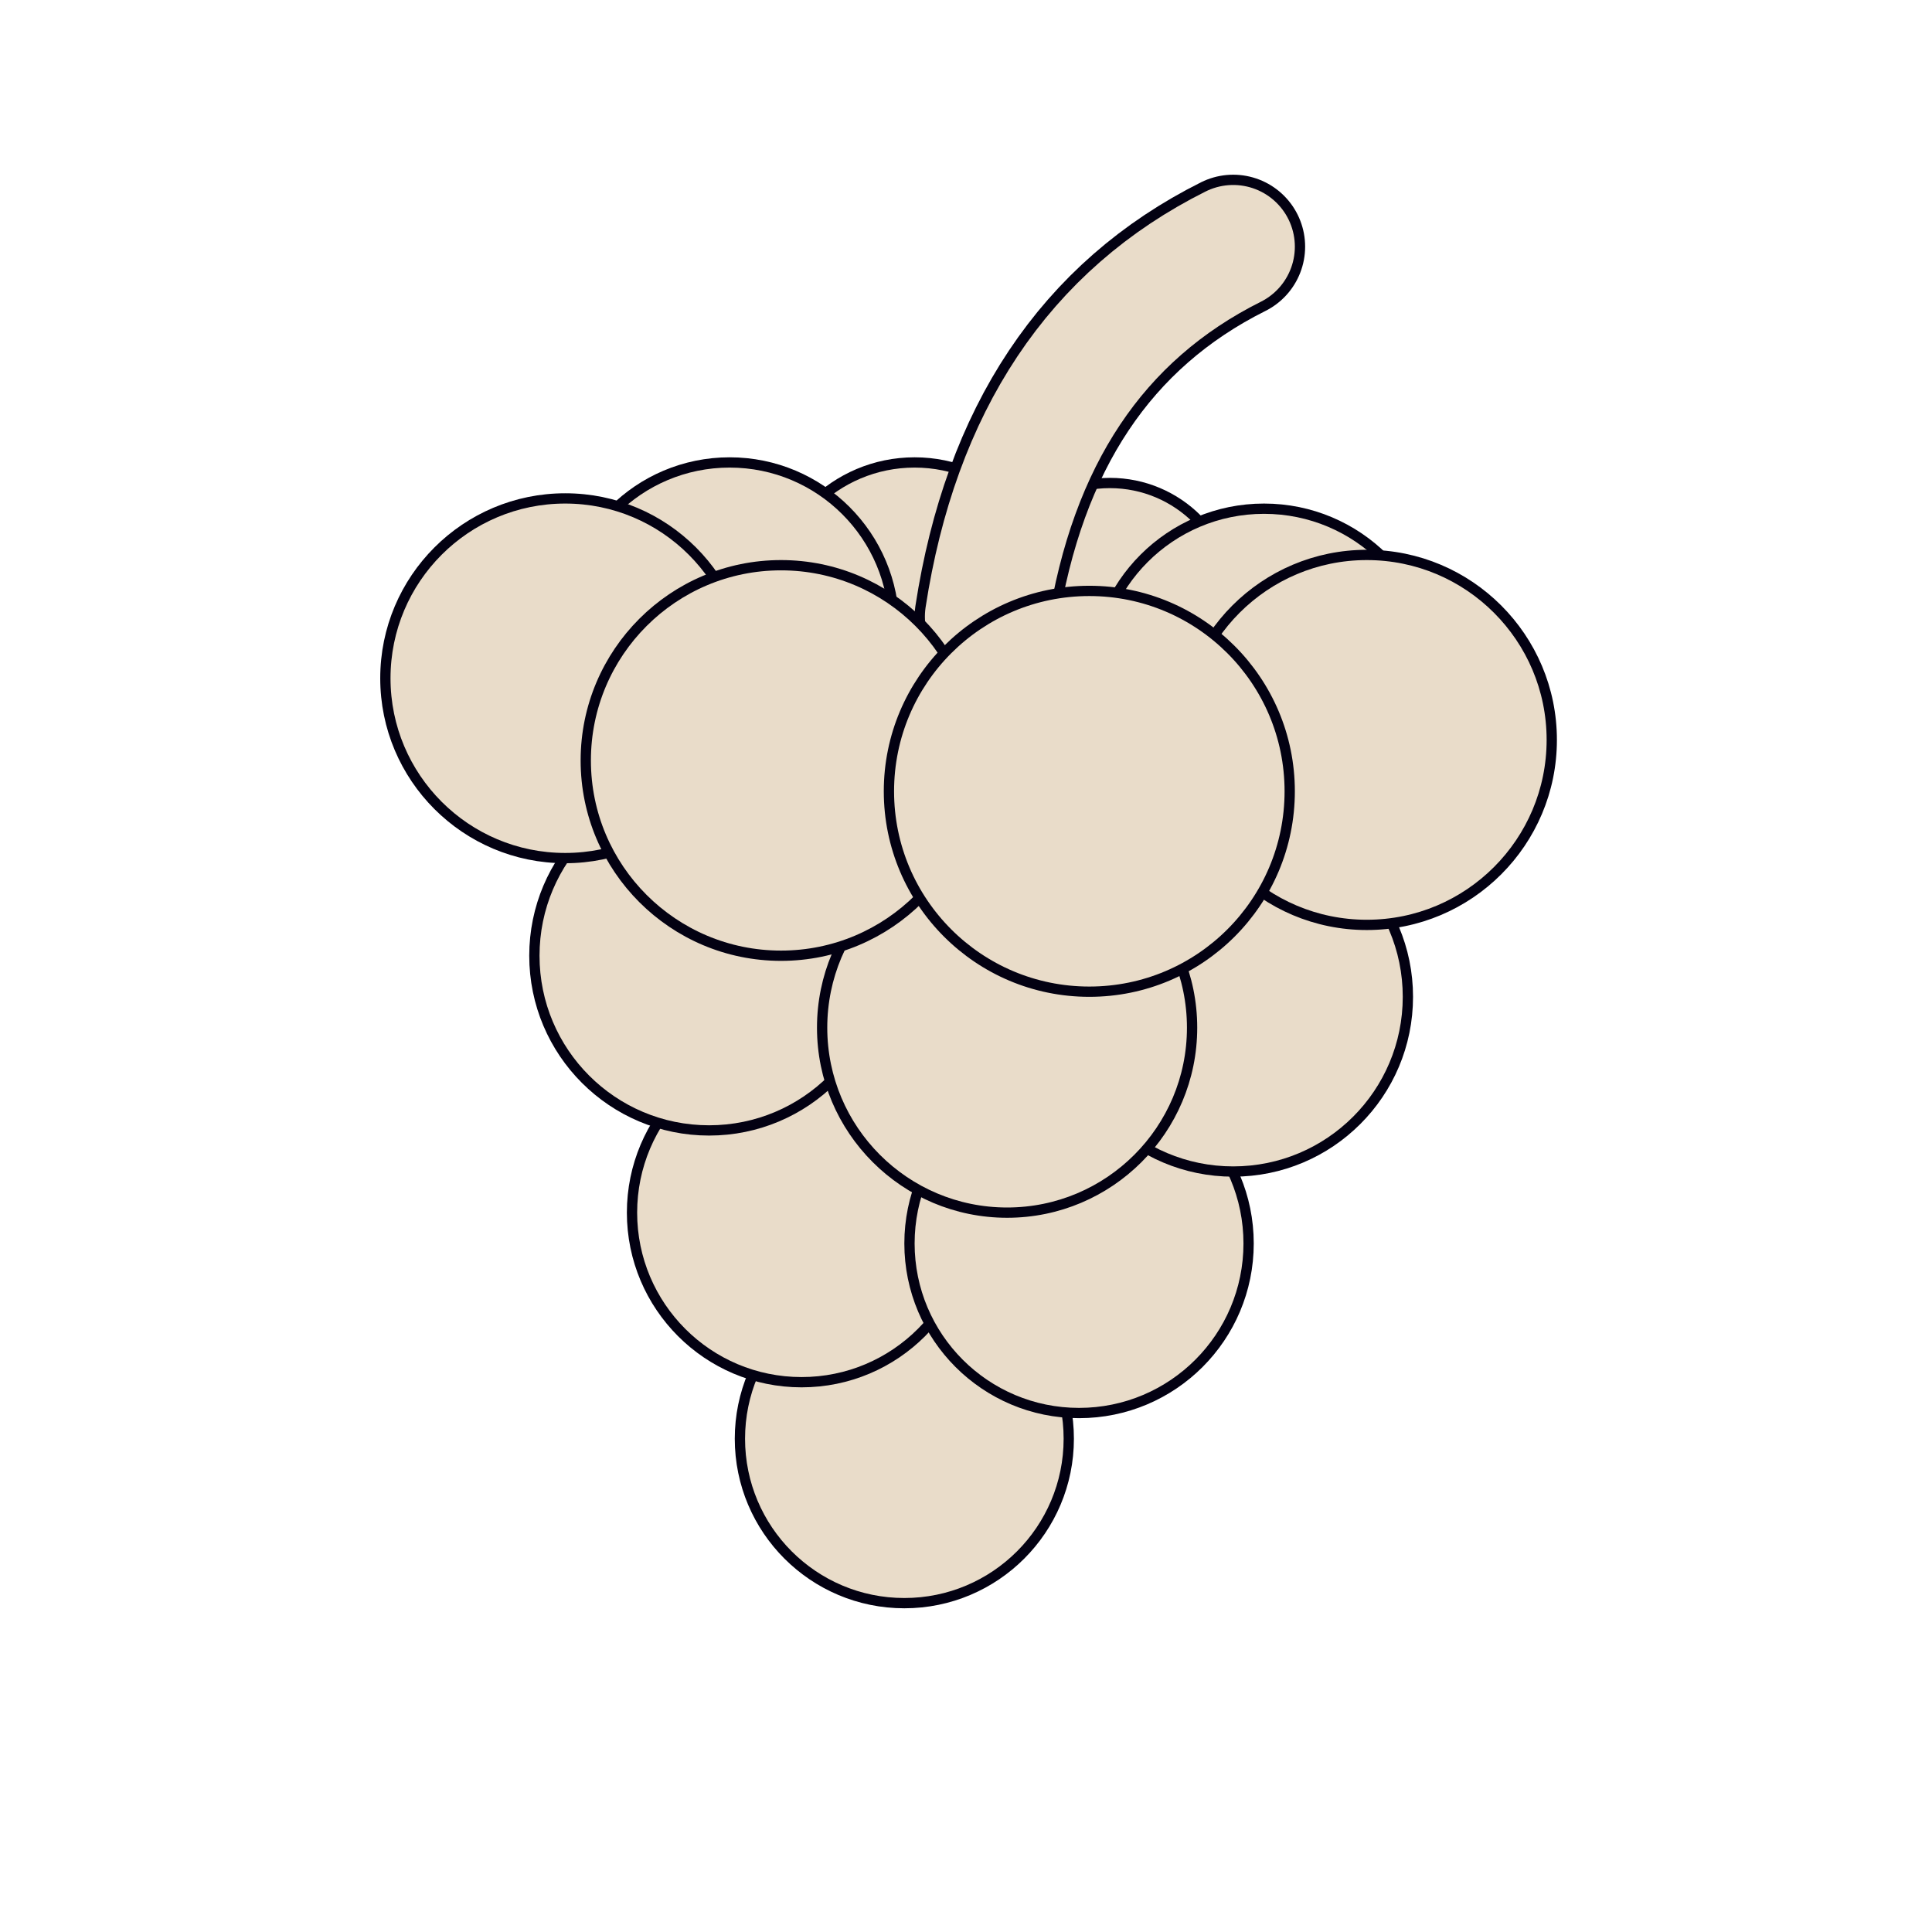
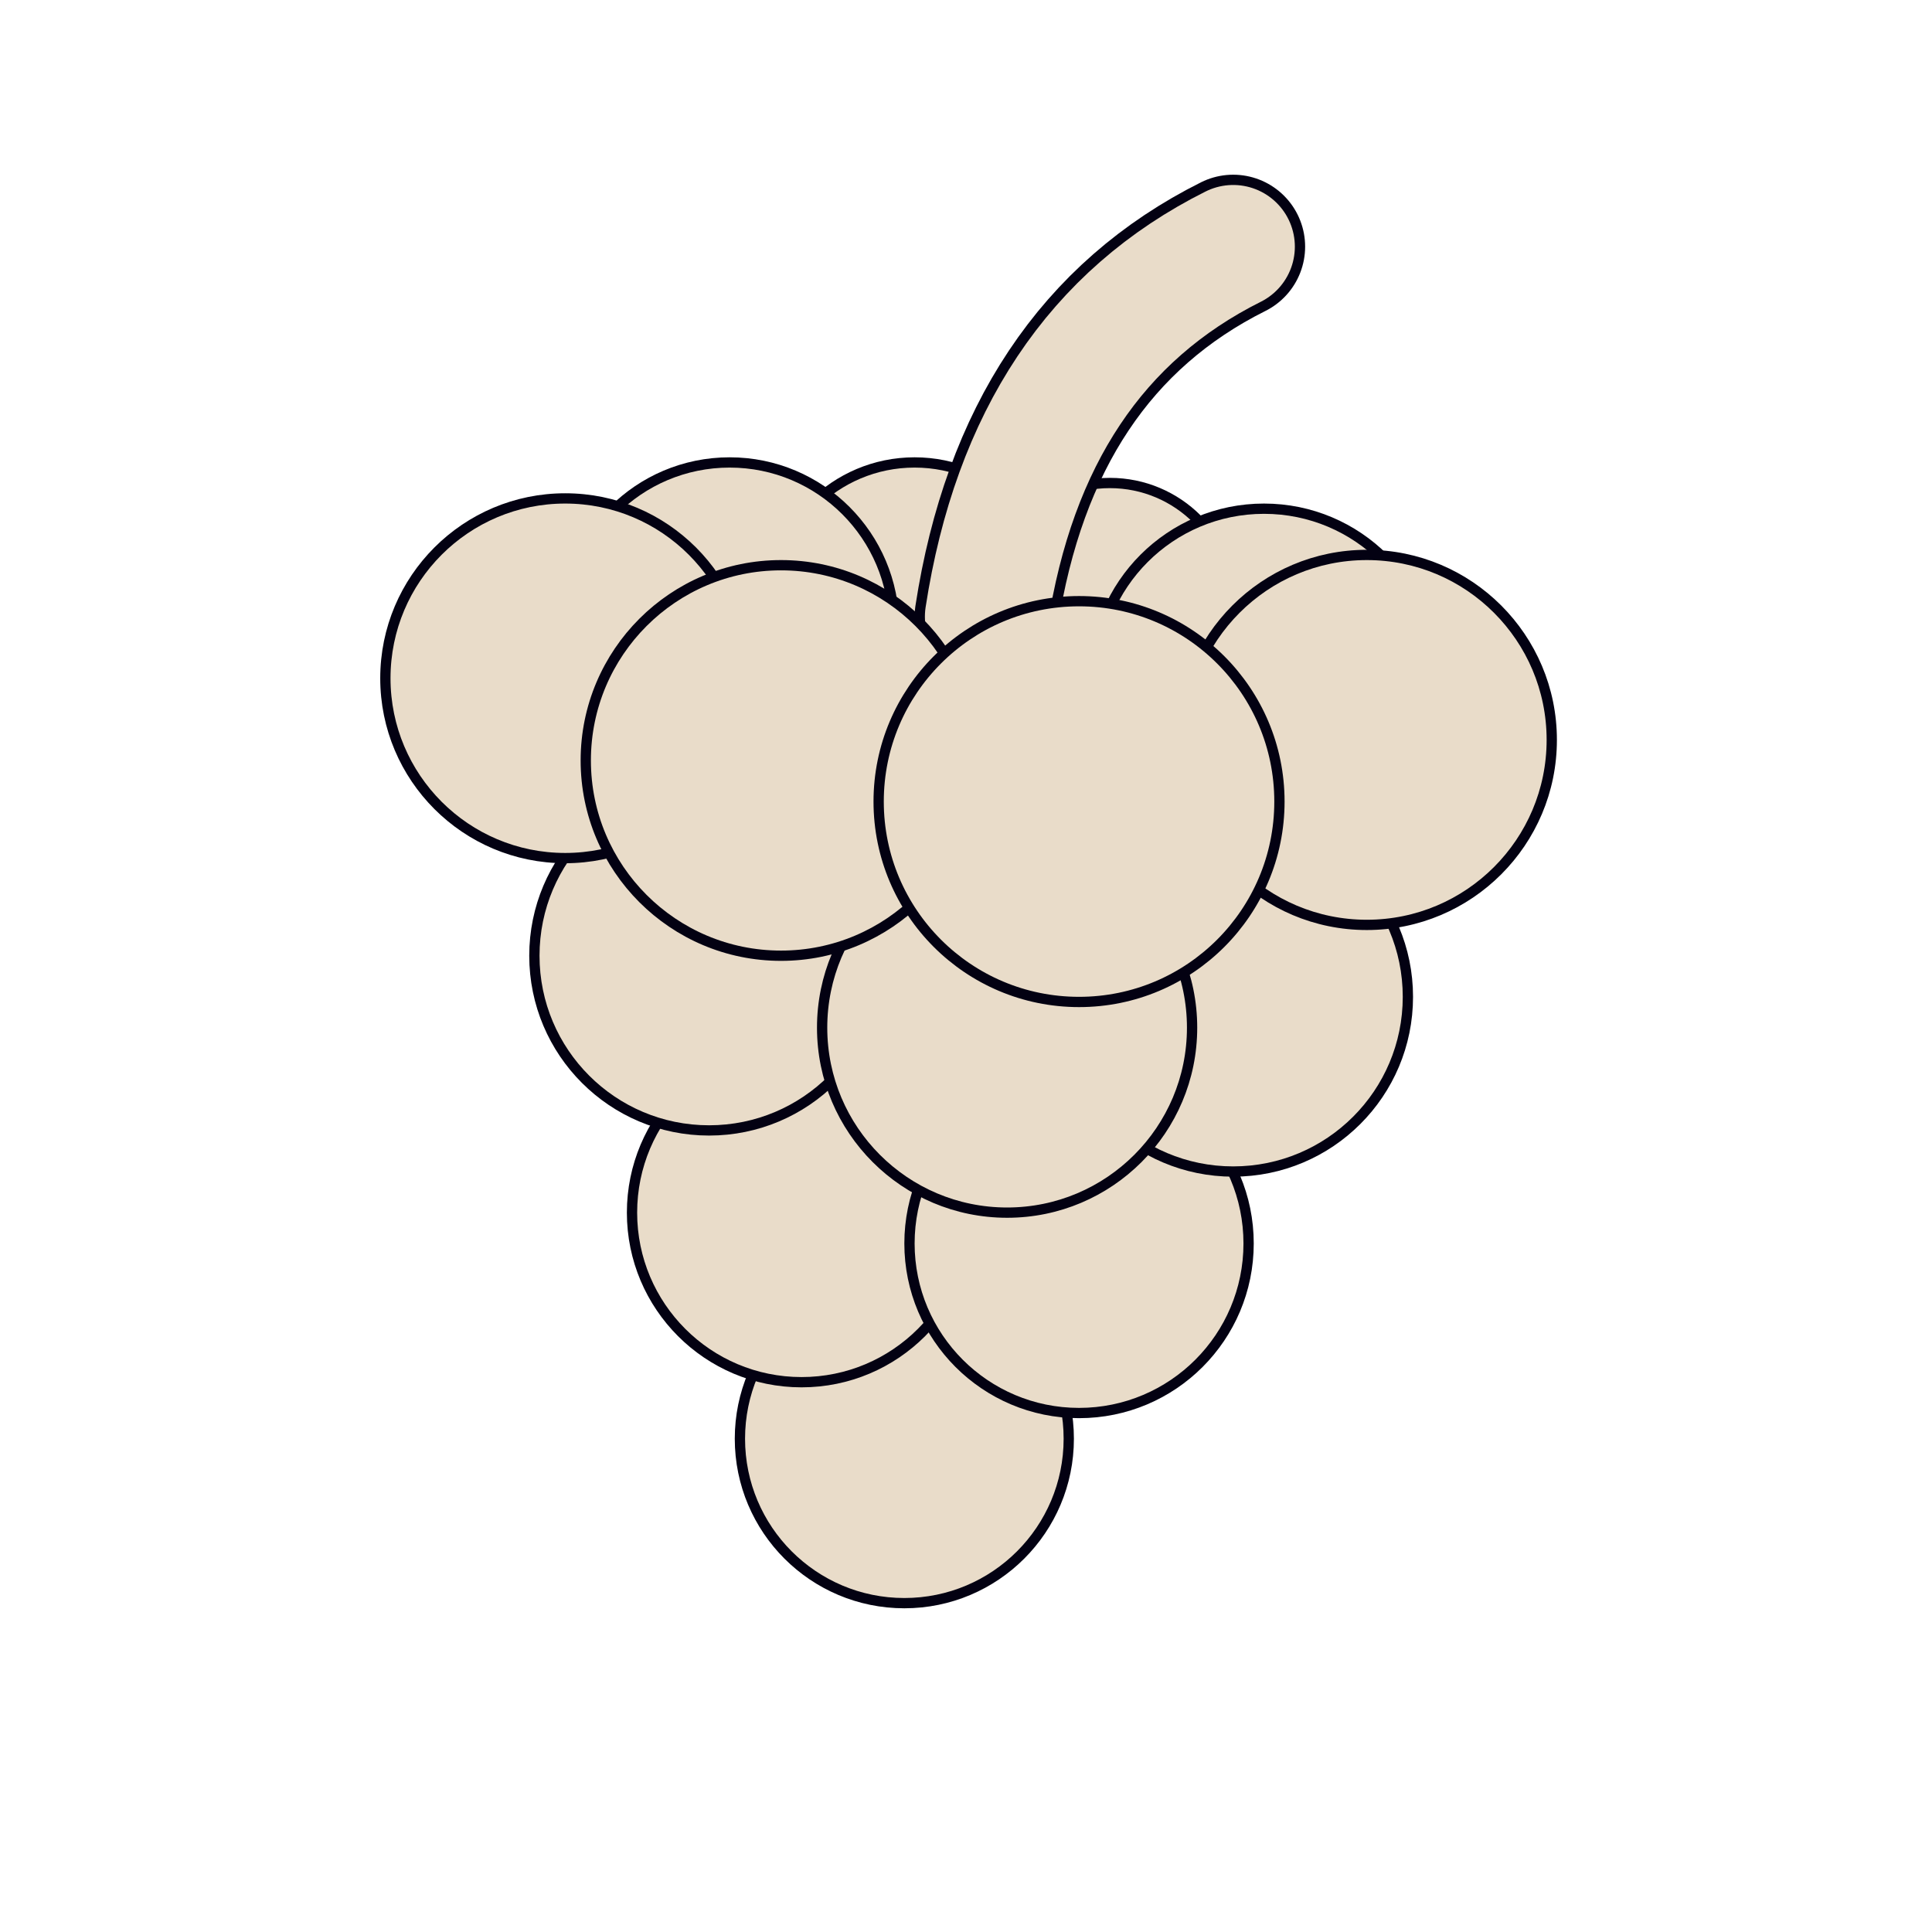
<svg xmlns="http://www.w3.org/2000/svg" width="188" height="188" viewBox="0 0 188 188" stroke="#030112" fill="#E9DCC9" stroke-linecap="round" stroke-width="1">
  <circle cx="88" cy="140" r="16" />
  <circle cx="78" cy="118" r="16.5" />
  <circle cx="105" cy="121" r="16.5" />
  <circle cx="69" cy="93" r="17" />
  <circle cx="120" cy="97" r="17" />
  <circle cx="98" cy="100" r="18" />
  <circle cx="89" cy="59" r="14" />
  <circle cx="71" cy="61" r="16" />
  <circle cx="108" cy="59" r="12" />
  <circle cx="123" cy="66" r="16.5" />
  <path fill="none" stroke-width="14" d="M 96 60 Q 100 34 120 24 " />
  <path class="opposite" fill="none" stroke="#E9DCC9" stroke-width="12" d="M 96 60 Q 100 34 120 24 " />
  <circle cx="55" cy="66" r="17.5" />
  <circle cx="76" cy="74" r="19" />
  <circle cx="133" cy="72" r="18" />
-   <circle cx="106" cy="77" r="19.5" />
+   <circle cx="105" cy="78" r="19.5" />
</svg>
